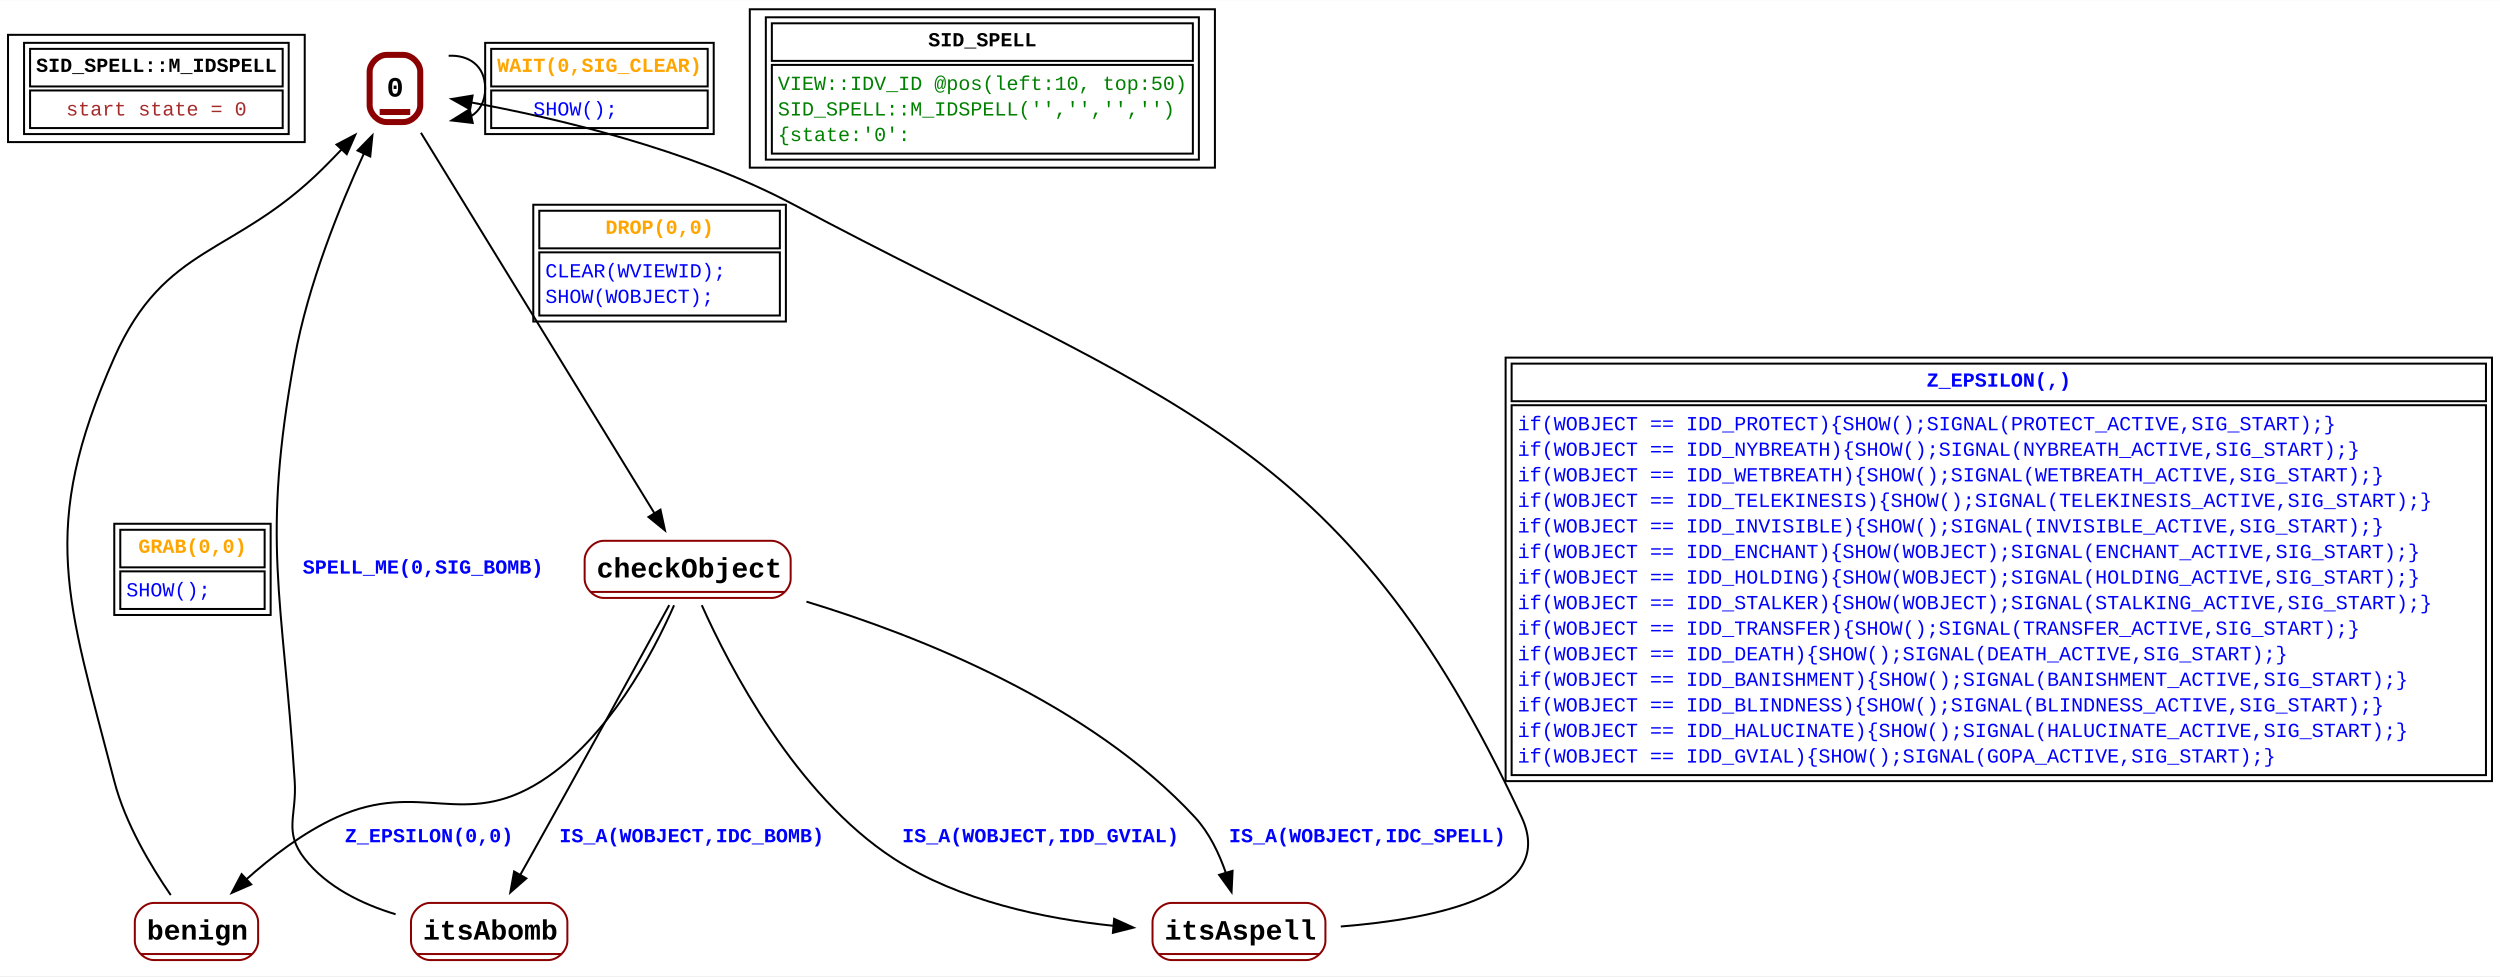
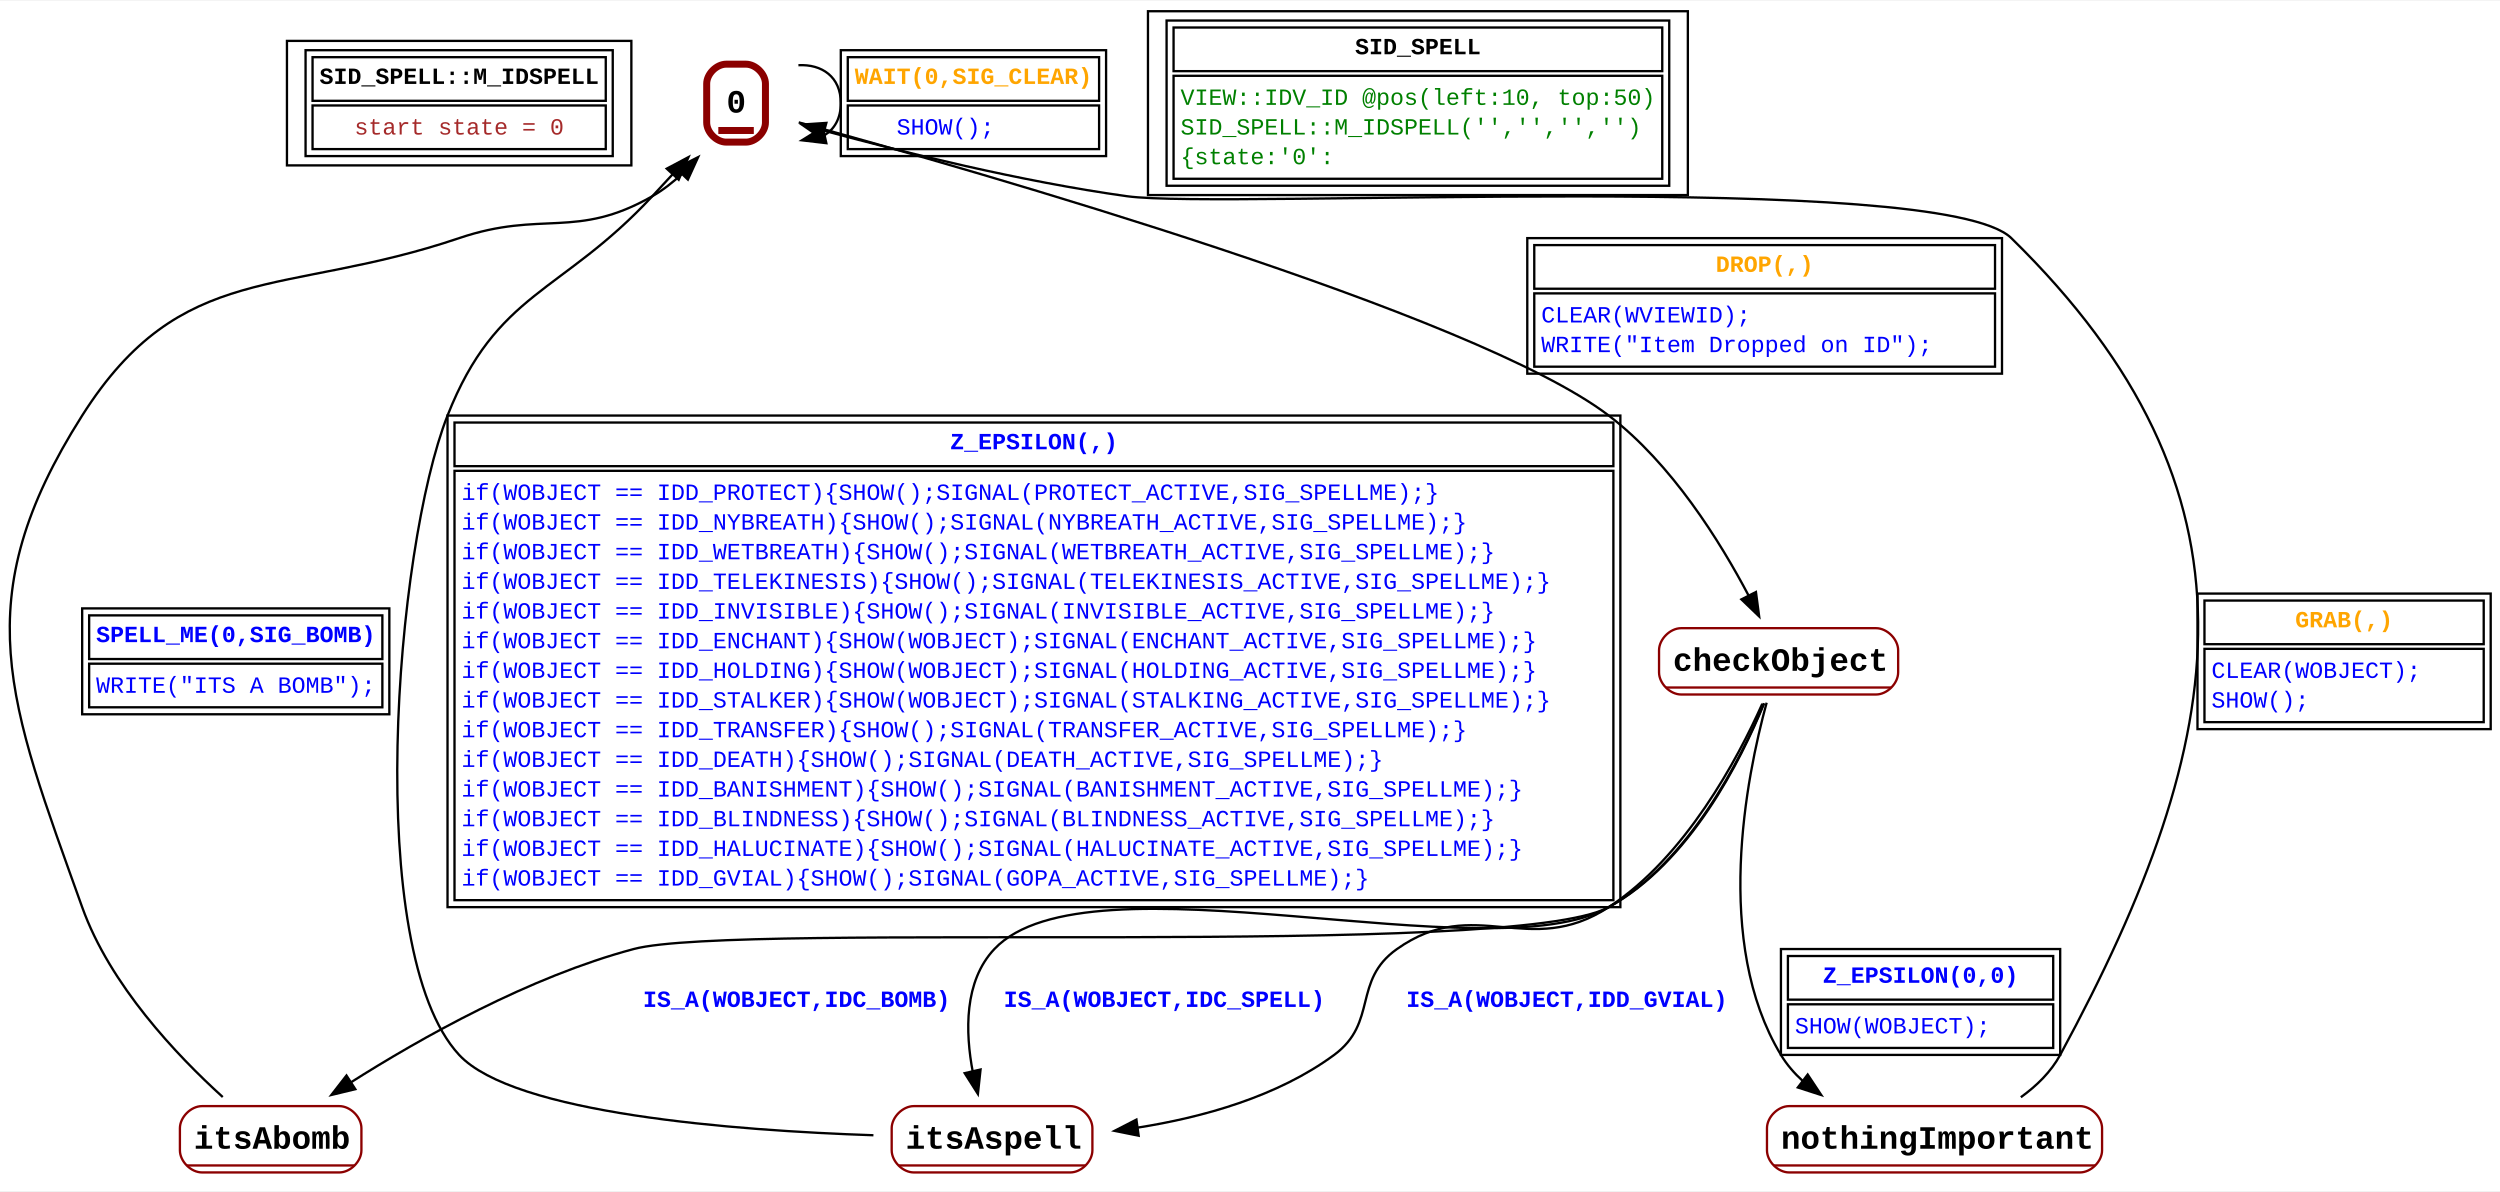
- <svg xmlns="http://www.w3.org/2000/svg" width="1247pt" height="487pt" viewBox="0.00 0.00 1247.00 486.75">
-   <g id="graph0" class="graph" transform="scale(1 1) rotate(0) translate(4 482.75)">
-     <polygon fill="white" stroke="none" points="-4,4 -4,-482.75 1243,-482.75 1243,4 -4,4" />
+ <svg xmlns="http://www.w3.org/2000/svg" width="1074pt" height="512pt" viewBox="0.00 0.00 1074.31 511.50">
+   <g id="graph0" class="graph" transform="scale(1 1) rotate(0) translate(4 507.5)">
+     <polygon fill="white" stroke="none" points="-4,4 -4,-507.5 1070.31,-507.5 1070.31,4 -4,4" />
    <g id="node1" class="node">
-       <polygon fill="none" stroke="black" points="0,-412 0,-465.5 148,-465.5 148,-412 0,-412" />
-       <polygon fill="none" stroke="black" points="11,-439.75 11,-458.5 137,-458.5 137,-439.75 11,-439.75" />
-       <text text-anchor="start" x="14" y="-447" font-family="Courier New" font-weight="bold" font-size="10.00">SID_SPELL::M_IDSPELL</text>
-       <polygon fill="none" stroke="black" points="11,-419 11,-437.75 137,-437.75 137,-419 11,-419" />
-       <text text-anchor="start" x="29" y="-425.25" font-family="Courier New" font-size="10.00" fill="brown">start state = 0</text>
-       <polygon fill="none" stroke="black" points="8,-416 8,-461.5 140,-461.5 140,-416 8,-416" />
+       <polygon fill="none" stroke="black" points="119.31,-436.75 119.31,-490.25 267.31,-490.25 267.31,-436.75 119.31,-436.75" />
+       <polygon fill="none" stroke="black" points="130.31,-464.5 130.31,-483.25 256.31,-483.25 256.31,-464.5 130.31,-464.5" />
+       <text text-anchor="start" x="133.31" y="-471.75" font-family="Courier New" font-weight="bold" font-size="10.00">SID_SPELL::M_IDSPELL</text>
+       <polygon fill="none" stroke="black" points="130.31,-443.75 130.31,-462.5 256.31,-462.5 256.31,-443.75 130.31,-443.75" />
+       <text text-anchor="start" x="148.31" y="-450" font-family="Courier New" font-size="10.00" fill="brown">start state = 0</text>
+       <polygon fill="none" stroke="black" points="127.31,-440.75 127.31,-486.25 259.31,-486.25 259.31,-440.75 127.31,-440.75" />
    </g>
    <g id="node2" class="node">
-       <polyline fill="none" stroke="darkred" stroke-width="3" points="185.38,-427 200.62,-427" />
-       <text text-anchor="start" x="188.88" y="-434.7" font-family="Courier New" font-weight="bold" font-size="14.00">0</text>
-       <path fill="none" stroke="darkred" stroke-width="3" d="M188.79,-422C188.79,-422 197.21,-422 197.21,-422 201.42,-422 205.62,-426.21 205.62,-430.42 205.62,-430.42 205.62,-447.08 205.62,-447.08 205.62,-451.29 201.42,-455.5 197.21,-455.5 197.21,-455.5 188.79,-455.5 188.79,-455.5 184.58,-455.5 180.38,-451.29 180.38,-447.08 180.38,-447.08 180.38,-430.42 180.38,-430.42 180.38,-426.21 184.58,-422 188.79,-422" />
+       <polyline fill="none" stroke="darkred" stroke-width="3" points="304.68,-451.75 319.93,-451.75" />
+       <text text-anchor="start" x="308.18" y="-459.45" font-family="Courier New" font-weight="bold" font-size="14.00">0</text>
+       <path fill="none" stroke="darkred" stroke-width="3" d="M308.1,-446.75C308.1,-446.75 316.51,-446.75 316.51,-446.75 320.72,-446.75 324.93,-450.96 324.93,-455.17 324.93,-455.17 324.93,-471.83 324.93,-471.83 324.93,-476.04 320.72,-480.25 316.51,-480.25 316.51,-480.25 308.1,-480.25 308.1,-480.25 303.89,-480.25 299.68,-476.04 299.68,-471.83 299.68,-471.83 299.68,-455.17 299.68,-455.17 299.68,-450.96 303.89,-446.75 308.1,-446.75" />
    </g>
    <g id="edge2" class="edge">
-       <path fill="none" stroke="black" d="M219.79,-455.05C229.78,-455.58 238,-450.15 238,-438.75 238,-432.16 235.25,-427.56 231.01,-424.96" />
-       <polygon fill="black" stroke="black" points="231.79,-421.55 221.27,-422.78 230.27,-428.38 231.79,-421.55" />
-       <polygon fill="none" stroke="black" points="241,-439.75 241,-458.5 349,-458.5 349,-439.75 241,-439.75" />
-       <text text-anchor="start" x="244" y="-447" font-family="Courier New" font-weight="bold" font-size="10.00" fill="orange">WAIT(0,SIG_CLEAR)</text>
-       <polygon fill="none" stroke="black" points="241,-419 241,-437.75 349,-437.75 349,-419 241,-419" />
-       <text text-anchor="start" x="262" y="-425.25" font-family="Courier New" font-size="10.00" fill="blue">    SHOW();</text>
-       <polygon fill="none" stroke="black" points="238,-416 238,-461.5 352,-461.5 352,-416 238,-416" />
+       <path fill="none" stroke="black" d="M339.1,-479.8C349.09,-480.33 357.31,-474.9 357.31,-463.5 357.31,-456.91 354.56,-452.31 350.31,-449.71" />
+       <polygon fill="black" stroke="black" points="351.1,-446.3 340.58,-447.53 349.57,-453.13 351.1,-446.3" />
+       <polygon fill="none" stroke="black" points="360.31,-464.5 360.31,-483.25 468.31,-483.25 468.31,-464.5 360.31,-464.5" />
+       <text text-anchor="start" x="363.31" y="-471.75" font-family="Courier New" font-weight="bold" font-size="10.00" fill="orange">WAIT(0,SIG_CLEAR)</text>
+       <polygon fill="none" stroke="black" points="360.31,-443.75 360.31,-462.5 468.31,-462.5 468.31,-443.75 360.31,-443.75" />
+       <text text-anchor="start" x="381.31" y="-450" font-family="Courier New" font-size="10.00" fill="blue">    SHOW();</text>
+       <polygon fill="none" stroke="black" points="357.31,-440.75 357.31,-486.25 471.31,-486.25 471.31,-440.75 357.31,-440.75" />
    </g>
    <g id="node3" class="node">
-       <polyline fill="none" stroke="darkred" points="290.62,-187.62 387.38,-187.62" />
-       <text text-anchor="start" x="293.62" y="-194.82" font-family="Courier New" font-weight="bold" font-size="14.00">checkObject</text>
-       <path fill="none" stroke="darkred" d="M297.12,-184.62C297.12,-184.62 380.88,-184.62 380.88,-184.62 385.62,-184.62 390.38,-189.38 390.38,-194.12 390.38,-194.12 390.38,-203.62 390.38,-203.62 390.38,-208.38 385.62,-213.12 380.88,-213.12 380.88,-213.12 297.12,-213.12 297.12,-213.12 292.38,-213.12 287.62,-208.38 287.62,-203.62 287.62,-203.62 287.62,-194.12 287.62,-194.12 287.62,-189.38 292.38,-184.62 297.12,-184.62" />
+       <polyline fill="none" stroke="darkred" points="711.93,-212.38 808.68,-212.38" />
+       <text text-anchor="start" x="714.93" y="-219.57" font-family="Courier New" font-weight="bold" font-size="14.00">checkObject</text>
+       <path fill="none" stroke="darkred" d="M718.43,-209.38C718.43,-209.38 802.18,-209.38 802.18,-209.38 806.93,-209.38 811.68,-214.12 811.68,-218.88 811.68,-218.88 811.68,-228.38 811.68,-228.38 811.68,-233.12 806.93,-237.88 802.18,-237.88 802.18,-237.88 718.43,-237.88 718.43,-237.88 713.68,-237.88 708.93,-233.12 708.93,-228.38 708.93,-228.38 708.93,-218.88 708.93,-218.88 708.93,-214.12 713.68,-209.38 718.43,-209.38" />
    </g>
    <g id="edge1" class="edge">
-       <path fill="none" stroke="black" d="M205.96,-416.64C232.55,-373.31 293.25,-274.42 322.56,-226.66" />
-       <polygon fill="black" stroke="black" points="325.44,-228.66 327.69,-218.31 319.47,-225 325.44,-228.66" />
-       <polygon fill="none" stroke="black" points="265,-359 265,-377.75 385,-377.75 385,-359 265,-359" />
-       <text text-anchor="start" x="298" y="-366.25" font-family="Courier New" font-weight="bold" font-size="10.00" fill="orange">DROP(0,0)</text>
-       <polygon fill="none" stroke="black" points="265,-325.5 265,-357 385,-357 385,-325.5 265,-325.5" />
-       <text text-anchor="start" x="268" y="-344.5" font-family="Courier New" font-size="10.00" fill="blue">    CLEAR(WVIEWID);</text>
-       <text text-anchor="start" x="268" y="-331.75" font-family="Courier New" font-size="10.00" fill="blue">    SHOW(WOBJECT);</text>
-       <polygon fill="none" stroke="black" points="262,-322.5 262,-380.75 388,-380.75 388,-322.5 262,-322.5" />
+       <path fill="none" stroke="black" d="M339.23,-455.25C415.26,-434.43 629.76,-373.14 687.31,-329.25 714.34,-308.64 735.2,-275.13 747.57,-251.6" />
+       <polygon fill="black" stroke="black" points="750.57,-253.43 751.96,-242.92 744.32,-250.26 750.57,-253.43" />
+       <polygon fill="none" stroke="black" points="655.31,-383.75 655.31,-402.5 853.31,-402.5 853.31,-383.75 655.31,-383.75" />
+       <text text-anchor="start" x="733.31" y="-391" font-family="Courier New" font-weight="bold" font-size="10.00" fill="orange">DROP(,)</text>
+       <polygon fill="none" stroke="black" points="655.31,-350.25 655.31,-381.75 853.31,-381.75 853.31,-350.25 655.31,-350.25" />
+       <text text-anchor="start" x="658.31" y="-369.25" font-family="Courier New" font-size="10.00" fill="blue">    CLEAR(WVIEWID);</text>
+       <text text-anchor="start" x="658.31" y="-356.5" font-family="Courier New" font-size="10.00" fill="blue">    WRITE("Item Dropped on ID");</text>
+       <polygon fill="none" stroke="black" points="652.31,-347.25 652.31,-405.5 856.31,-405.5 856.31,-347.25 652.31,-347.25" />
    </g>
    <g id="node4" class="node">
-       <polyline fill="none" stroke="darkred" points="66.25,-7 121.75,-7" />
-       <text text-anchor="start" x="69.25" y="-14.2" font-family="Courier New" font-weight="bold" font-size="14.00">benign</text>
-       <path fill="none" stroke="darkred" d="M72.75,-4C72.75,-4 115.25,-4 115.25,-4 120,-4 124.75,-8.75 124.75,-13.5 124.75,-13.5 124.75,-23 124.75,-23 124.75,-27.75 120,-32.5 115.25,-32.5 115.25,-32.5 72.75,-32.5 72.75,-32.5 68,-32.5 63.25,-27.75 63.25,-23 63.25,-23 63.25,-13.5 63.25,-13.5 63.25,-8.75 68,-4 72.75,-4" />
+       <polyline fill="none" stroke="darkred" points="76.31,-7 148.31,-7" />
+       <text text-anchor="start" x="79.31" y="-14.2" font-family="Courier New" font-weight="bold" font-size="14.00">itsAbomb</text>
+       <path fill="none" stroke="darkred" d="M82.81,-4C82.81,-4 141.81,-4 141.81,-4 146.56,-4 151.31,-8.75 151.31,-13.5 151.31,-13.5 151.31,-23 151.31,-23 151.31,-27.75 146.56,-32.5 141.81,-32.5 141.81,-32.5 82.81,-32.5 82.81,-32.5 78.06,-32.5 73.31,-27.75 73.31,-23 73.31,-23 73.31,-13.5 73.31,-13.5 73.31,-8.75 78.06,-4 82.81,-4" />
+     </g>
+     <g id="edge3" class="edge">
+       <path fill="none" stroke="black" d="M754.06,-205.51C744.14,-181.12 722.25,-137.19 687.31,-118 646.46,-95.57 313.33,-111.99 268.31,-100 223.5,-88.07 176.89,-61.82 146.42,-42.48" />
+       <polygon fill="black" stroke="black" points="148.69,-39.78 138.39,-37.29 144.89,-45.66 148.69,-39.78" />
+       <text text-anchor="start" x="272.31" y="-75.12" font-family="Courier New" font-weight="bold" font-size="10.00" fill="blue">IS_A(WOBJECT,IDC_BOMB)</text>
+     </g>
+     <g id="node5" class="node">
+       <polyline fill="none" stroke="darkred" points="382.18,-7 462.43,-7" />
+       <text text-anchor="start" x="385.18" y="-14.2" font-family="Courier New" font-weight="bold" font-size="14.00">itsAspell</text>
+       <path fill="none" stroke="darkred" d="M388.68,-4C388.68,-4 455.93,-4 455.93,-4 460.68,-4 465.43,-8.75 465.43,-13.5 465.43,-13.5 465.43,-23 465.43,-23 465.43,-27.75 460.68,-32.5 455.93,-32.5 455.93,-32.5 388.68,-32.5 388.68,-32.5 383.93,-32.5 379.18,-27.75 379.18,-23 379.18,-23 379.18,-13.5 379.18,-13.5 379.18,-8.75 383.93,-4 388.68,-4" />
+     </g>
+     <g id="edge4" class="edge">
+       <path fill="none" stroke="black" d="M754,-205.63C744,-181.38 722,-137.63 687.31,-118 636.12,-89.05 463.71,-142.72 423.31,-100 410.27,-86.21 410.73,-64.43 414.07,-46.96" />
+       <polygon fill="black" stroke="black" points="417.37,-48.24 416.23,-37.71 410.55,-46.66 417.37,-48.24" />
+       <text text-anchor="start" x="427.31" y="-75.12" font-family="Courier New" font-weight="bold" font-size="10.00" fill="blue">IS_A(WOBJECT,IDC_SPELL)</text>
+     </g>
+     <g id="edge5" class="edge">
+       <path fill="none" stroke="black" d="M753.3,-205.41C742.71,-181.72 720.32,-139.55 687.31,-118 652.78,-95.46 629.97,-123.8 596.31,-100 577.1,-86.43 588.23,-68.45 569.31,-54.5 544.98,-36.57 512.8,-27.64 484.76,-23.24" />
+       <polygon fill="black" stroke="black" points="485.31,-19.78 474.93,-21.87 484.35,-26.71 485.31,-19.78" />
+       <text text-anchor="start" x="600.31" y="-75.12" font-family="Courier New" font-weight="bold" font-size="10.00" fill="blue">IS_A(WOBJECT,IDD_GVIAL)</text>
+     </g>
+     <g id="node6" class="node">
+       <polyline fill="none" stroke="darkred" points="758.31,-7 896.31,-7" />
+       <text text-anchor="start" x="761.31" y="-14.2" font-family="Courier New" font-weight="bold" font-size="14.00">nothingImportant</text>
+       <path fill="none" stroke="darkred" d="M764.81,-4C764.81,-4 889.81,-4 889.81,-4 894.56,-4 899.31,-8.75 899.31,-13.5 899.31,-13.5 899.31,-23 899.31,-23 899.31,-27.75 894.56,-32.5 889.81,-32.5 889.81,-32.5 764.81,-32.5 764.81,-32.5 760.06,-32.5 755.31,-27.75 755.31,-23 755.31,-23 755.31,-13.5 755.31,-13.5 755.31,-8.75 760.06,-4 764.81,-4" />
+     </g>
+     <g id="edge6" class="edge">
+       <path fill="none" stroke="black" d="M755.17,-205.85C746.41,-173.8 732.19,-102.73 761.31,-54.5 763.84,-50.31 767.05,-46.59 770.7,-43.29" />
+       <polygon fill="black" stroke="black" points="772.8,-46.08 778.65,-37.25 768.57,-40.51 772.8,-46.08" />
+       <polygon fill="none" stroke="black" points="764.31,-78.25 764.31,-97 878.31,-97 878.31,-78.25 764.31,-78.25" />
+       <text text-anchor="start" x="779.31" y="-85.5" font-family="Courier New" font-weight="bold" font-size="10.00" fill="blue">Z_EPSILON(0,0)</text>
+       <polygon fill="none" stroke="black" points="764.31,-57.5 764.31,-76.25 878.31,-76.25 878.31,-57.5 764.31,-57.5" />
+       <text text-anchor="start" x="767.31" y="-63.75" font-family="Courier New" font-size="10.00" fill="blue">    SHOW(WOBJECT);</text>
+       <polygon fill="none" stroke="black" points="761.31,-54.5 761.31,-100 881.31,-100 881.31,-54.5 761.31,-54.5" />
    </g>
    <g id="edge7" class="edge">
-       <path fill="none" stroke="black" d="M332.23,-180.96C321.79,-157.23 299.42,-114.58 266,-93.25 227.2,-68.48 205.94,-94.22 164,-75.25 147.29,-67.69 131.14,-55.23 118.57,-43.98" />
-       <polygon fill="black" stroke="black" points="121.29,-41.73 111.58,-37.49 116.52,-46.86 121.29,-41.73" />
-       <text text-anchor="start" x="168" y="-62.75" font-family="Courier New" font-weight="bold" font-size="10.00" fill="blue">Z_EPSILON(0,0)</text>
-     </g>
-     <g id="node5" class="node">
-       <polyline fill="none" stroke="darkred" points="204,-7 276,-7" />
-       <text text-anchor="start" x="207" y="-14.2" font-family="Courier New" font-weight="bold" font-size="14.00">itsAbomb</text>
-       <path fill="none" stroke="darkred" d="M210.5,-4C210.5,-4 269.5,-4 269.5,-4 274.25,-4 279,-8.75 279,-13.5 279,-13.5 279,-23 279,-23 279,-27.75 274.25,-32.5 269.5,-32.5 269.5,-32.5 210.5,-32.5 210.5,-32.5 205.75,-32.5 201,-27.75 201,-23 201,-23 201,-13.5 201,-13.5 201,-8.75 205.75,-4 210.5,-4" />
-     </g>
-     <g id="edge4" class="edge">
-       <path fill="none" stroke="black" d="M329.82,-181.06C315.17,-154.24 285.52,-100.14 260,-54.5 258.51,-51.83 256.94,-49.05 255.38,-46.27" />
-       <polygon fill="black" stroke="black" points="258.53,-44.73 250.55,-37.75 252.44,-48.18 258.53,-44.73" />
-       <text text-anchor="start" x="275" y="-62.75" font-family="Courier New" font-weight="bold" font-size="10.00" fill="blue">IS_A(WOBJECT,IDC_BOMB)</text>
-     </g>
-     <g id="node6" class="node">
-       <polyline fill="none" stroke="darkred" points="573.88,-7 654.12,-7" />
-       <text text-anchor="start" x="576.88" y="-14.2" font-family="Courier New" font-weight="bold" font-size="14.00">itsAspell</text>
-       <path fill="none" stroke="darkred" d="M580.38,-4C580.38,-4 647.62,-4 647.62,-4 652.38,-4 657.12,-8.75 657.12,-13.5 657.12,-13.5 657.12,-23 657.12,-23 657.12,-27.75 652.38,-32.5 647.62,-32.5 647.62,-32.5 580.38,-32.5 580.38,-32.5 575.62,-32.5 570.88,-27.75 570.88,-23 570.88,-23 570.88,-13.5 570.88,-13.5 570.88,-8.75 575.62,-4 580.38,-4" />
-     </g>
-     <g id="edge5" class="edge">
-       <path fill="none" stroke="black" d="M398.27,-182.77C454.98,-165.5 539.44,-132.02 592,-75.25 599.19,-67.48 604.14,-57.09 607.49,-47.37" />
-       <polygon fill="black" stroke="black" points="610.8,-48.49 610.3,-37.91 604.09,-46.5 610.8,-48.49" />
-       <text text-anchor="start" x="609" y="-62.75" font-family="Courier New" font-weight="bold" font-size="10.00" fill="blue">IS_A(WOBJECT,IDC_SPELL)</text>
-     </g>
-     <g id="edge6" class="edge">
-       <path fill="none" stroke="black" d="M346.05,-181C359.72,-150.48 392.87,-86.34 442,-54.5 474.41,-33.5 516.86,-24.65 551.48,-21.07" />
-       <polygon fill="black" stroke="black" points="551.74,-24.56 561.38,-20.18 551.11,-17.59 551.74,-24.56" />
-       <text text-anchor="start" x="446" y="-62.75" font-family="Courier New" font-weight="bold" font-size="10.00" fill="blue">IS_A(WOBJECT,IDD_GVIAL)</text>
-     </g>
-     <g id="edge3" class="edge">
-       <path fill="none" stroke="black" d="M81.17,-36.41C71.29,-50.76 58.44,-72.2 53,-93.25 29.5,-184.15 14.95,-218.67 53,-304.5 78.28,-361.53 112.69,-354.84 157,-398.75 160.15,-401.87 163.39,-405.2 166.57,-408.54" />
-       <polygon fill="black" stroke="black" points="163.86,-410.76 173.24,-415.68 168.97,-405.98 163.86,-410.76" />
-       <polygon fill="none" stroke="black" points="56,-199.88 56,-218.62 128,-218.62 128,-199.88 56,-199.88" />
-       <text text-anchor="start" x="65" y="-207.12" font-family="Courier New" font-weight="bold" font-size="10.00" fill="orange">GRAB(0,0)</text>
-       <polygon fill="none" stroke="black" points="56,-179.12 56,-197.88 128,-197.88 128,-179.12 56,-179.12" />
-       <text text-anchor="start" x="59" y="-185.38" font-family="Courier New" font-size="10.00" fill="blue">    SHOW();</text>
-       <polygon fill="none" stroke="black" points="53,-176.12 53,-221.62 131,-221.62 131,-176.12 53,-176.12" />
+       <path fill="none" stroke="black" d="M91.72,-36.4C71.91,-54.37 43.25,-84.59 31.31,-118 -0.31,-206.4 -19,-249.97 31.31,-329.25 73.94,-396.44 117.94,-379.96 193.31,-405.5 229.05,-417.61 243.54,-404.76 276.31,-423.5 280.96,-426.16 285.36,-429.63 289.38,-433.4" />
+       <polygon fill="black" stroke="black" points="286.55,-435.51 296,-440.3 291.6,-430.66 286.55,-435.51" />
+       <polygon fill="none" stroke="black" points="34.31,-224.62 34.31,-243.38 160.31,-243.38 160.31,-224.62 34.31,-224.62" />
+       <text text-anchor="start" x="37.31" y="-231.88" font-family="Courier New" font-weight="bold" font-size="10.00" fill="blue">SPELL_ME(0,SIG_BOMB)</text>
+       <polygon fill="none" stroke="black" points="34.31,-203.88 34.31,-222.62 160.31,-222.62 160.31,-203.88 34.31,-203.88" />
+       <text text-anchor="start" x="37.31" y="-210.12" font-family="Courier New" font-size="10.00" fill="blue">WRITE("ITS A BOMB");</text>
+       <polygon fill="none" stroke="black" points="31.31,-200.88 31.31,-246.38 163.31,-246.38 163.31,-200.88 31.31,-200.88" />
    </g>
    <g id="edge8" class="edge">
-       <path fill="none" stroke="black" d="M193.33,-26.84C176.58,-31.92 159.1,-40.39 148,-54.5 137.26,-68.15 144.11,-75.92 143,-93.25 136.98,-186.95 126.24,-212.12 143,-304.5 149.59,-340.83 165.52,-380.14 177.64,-406.58" />
-       <polygon fill="black" stroke="black" points="174.35,-407.79 181.76,-415.36 180.68,-404.82 174.35,-407.79" />
-       <text text-anchor="start" x="147" y="-196.75" font-family="Courier New" font-weight="bold" font-size="10.00" fill="blue">SPELL_ME(0,SIG_BOMB)</text>
+       <path fill="none" stroke="black" d="M371.33,-19.98C311.3,-22.01 216.74,-29.26 193.31,-54.5 151.76,-99.25 165.91,-272.44 188.31,-329.25 209.33,-382.57 237.31,-381.5 276.31,-423.5 279.17,-426.59 282.16,-429.81 285.14,-433.03" />
+       <polygon fill="black" stroke="black" points="282.51,-435.35 291.87,-440.32 287.65,-430.6 282.51,-435.35" />
+       <polygon fill="none" stroke="black" points="191.31,-307.5 191.31,-326.25 689.31,-326.25 689.31,-307.5 191.31,-307.5" />
+       <text text-anchor="start" x="404.31" y="-314.75" font-family="Courier New" font-weight="bold" font-size="10.00" fill="blue">Z_EPSILON(,)</text>
+       <polygon fill="none" stroke="black" points="191.31,-121 191.31,-305.5 689.31,-305.5 689.31,-121 191.31,-121" />
+       <text text-anchor="start" x="194.31" y="-293" font-family="Courier New" font-size="10.00" fill="blue">    if(WOBJECT == IDD_PROTECT){SHOW();SIGNAL(PROTECT_ACTIVE,SIG_SPELLME);}</text>
+       <text text-anchor="start" x="194.31" y="-280.25" font-family="Courier New" font-size="10.00" fill="blue">    if(WOBJECT == IDD_NYBREATH){SHOW();SIGNAL(NYBREATH_ACTIVE,SIG_SPELLME);}</text>
+       <text text-anchor="start" x="194.31" y="-267.5" font-family="Courier New" font-size="10.00" fill="blue">    if(WOBJECT == IDD_WETBREATH){SHOW();SIGNAL(WETBREATH_ACTIVE,SIG_SPELLME);}</text>
+       <text text-anchor="start" x="194.31" y="-254.75" font-family="Courier New" font-size="10.00" fill="blue">    if(WOBJECT == IDD_TELEKINESIS){SHOW();SIGNAL(TELEKINESIS_ACTIVE,SIG_SPELLME);}</text>
+       <text text-anchor="start" x="194.31" y="-242" font-family="Courier New" font-size="10.00" fill="blue">    if(WOBJECT == IDD_INVISIBLE){SHOW();SIGNAL(INVISIBLE_ACTIVE,SIG_SPELLME);}</text>
+       <text text-anchor="start" x="194.31" y="-229.25" font-family="Courier New" font-size="10.00" fill="blue">    if(WOBJECT == IDD_ENCHANT){SHOW(WOBJECT);SIGNAL(ENCHANT_ACTIVE,SIG_SPELLME);}</text>
+       <text text-anchor="start" x="194.31" y="-216.5" font-family="Courier New" font-size="10.00" fill="blue">    if(WOBJECT == IDD_HOLDING){SHOW(WOBJECT);SIGNAL(HOLDING_ACTIVE,SIG_SPELLME);}</text>
+       <text text-anchor="start" x="194.31" y="-203.75" font-family="Courier New" font-size="10.00" fill="blue">    if(WOBJECT == IDD_STALKER){SHOW(WOBJECT);SIGNAL(STALKING_ACTIVE,SIG_SPELLME);}</text>
+       <text text-anchor="start" x="194.31" y="-191" font-family="Courier New" font-size="10.00" fill="blue">    if(WOBJECT == IDD_TRANSFER){SHOW();SIGNAL(TRANSFER_ACTIVE,SIG_SPELLME);}</text>
+       <text text-anchor="start" x="194.31" y="-178.25" font-family="Courier New" font-size="10.00" fill="blue">    if(WOBJECT == IDD_DEATH){SHOW();SIGNAL(DEATH_ACTIVE,SIG_SPELLME);}</text>
+       <text text-anchor="start" x="194.31" y="-165.5" font-family="Courier New" font-size="10.00" fill="blue">    if(WOBJECT == IDD_BANISHMENT){SHOW();SIGNAL(BANISHMENT_ACTIVE,SIG_SPELLME);}</text>
+       <text text-anchor="start" x="194.31" y="-152.75" font-family="Courier New" font-size="10.00" fill="blue">    if(WOBJECT == IDD_BLINDNESS){SHOW();SIGNAL(BLINDNESS_ACTIVE,SIG_SPELLME);}</text>
+       <text text-anchor="start" x="194.31" y="-140" font-family="Courier New" font-size="10.00" fill="blue">    if(WOBJECT == IDD_HALUCINATE){SHOW();SIGNAL(HALUCINATE_ACTIVE,SIG_SPELLME);}</text>
+       <text text-anchor="start" x="194.31" y="-127.25" font-family="Courier New" font-size="10.00" fill="blue">    if(WOBJECT == IDD_GVIAL){SHOW();SIGNAL(GOPA_ACTIVE,SIG_SPELLME);}</text>
+       <polygon fill="none" stroke="black" points="188.31,-118 188.31,-329.25 692.31,-329.25 692.31,-118 188.31,-118" />
    </g>
    <g id="edge9" class="edge">
-       <path fill="none" stroke="black" d="M664.79,-20.74C712.14,-24.49 772.95,-36.68 755,-75.25 666.02,-266.42 578.12,-281.65 392,-380.75 339.78,-408.56 272.42,-424.17 230.99,-431.78" />
-       <polygon fill="black" stroke="black" points="230.51,-428.31 221.27,-433.49 231.72,-435.2 230.51,-428.31" />
-       <polygon fill="none" stroke="black" points="750,-282.75 750,-301.5 1236,-301.5 1236,-282.75 750,-282.75" />
-       <text text-anchor="start" x="957" y="-290" font-family="Courier New" font-weight="bold" font-size="10.00" fill="blue">Z_EPSILON(,)</text>
-       <polygon fill="none" stroke="black" points="750,-96.25 750,-280.75 1236,-280.75 1236,-96.25 750,-96.25" />
-       <text text-anchor="start" x="753" y="-268.25" font-family="Courier New" font-size="10.00" fill="blue">    if(WOBJECT == IDD_PROTECT){SHOW();SIGNAL(PROTECT_ACTIVE,SIG_START);}</text>
-       <text text-anchor="start" x="753" y="-255.5" font-family="Courier New" font-size="10.00" fill="blue">    if(WOBJECT == IDD_NYBREATH){SHOW();SIGNAL(NYBREATH_ACTIVE,SIG_START);}</text>
-       <text text-anchor="start" x="753" y="-242.75" font-family="Courier New" font-size="10.00" fill="blue">    if(WOBJECT == IDD_WETBREATH){SHOW();SIGNAL(WETBREATH_ACTIVE,SIG_START);}</text>
-       <text text-anchor="start" x="753" y="-230" font-family="Courier New" font-size="10.00" fill="blue">    if(WOBJECT == IDD_TELEKINESIS){SHOW();SIGNAL(TELEKINESIS_ACTIVE,SIG_START);}</text>
-       <text text-anchor="start" x="753" y="-217.25" font-family="Courier New" font-size="10.00" fill="blue">    if(WOBJECT == IDD_INVISIBLE){SHOW();SIGNAL(INVISIBLE_ACTIVE,SIG_START);}</text>
-       <text text-anchor="start" x="753" y="-204.5" font-family="Courier New" font-size="10.00" fill="blue">    if(WOBJECT == IDD_ENCHANT){SHOW(WOBJECT);SIGNAL(ENCHANT_ACTIVE,SIG_START);}</text>
-       <text text-anchor="start" x="753" y="-191.75" font-family="Courier New" font-size="10.00" fill="blue">    if(WOBJECT == IDD_HOLDING){SHOW(WOBJECT);SIGNAL(HOLDING_ACTIVE,SIG_START);}</text>
-       <text text-anchor="start" x="753" y="-179" font-family="Courier New" font-size="10.00" fill="blue">    if(WOBJECT == IDD_STALKER){SHOW(WOBJECT);SIGNAL(STALKING_ACTIVE,SIG_START);}</text>
-       <text text-anchor="start" x="753" y="-166.25" font-family="Courier New" font-size="10.00" fill="blue">    if(WOBJECT == IDD_TRANSFER){SHOW();SIGNAL(TRANSFER_ACTIVE,SIG_START);}</text>
-       <text text-anchor="start" x="753" y="-153.5" font-family="Courier New" font-size="10.00" fill="blue">    if(WOBJECT == IDD_DEATH){SHOW();SIGNAL(DEATH_ACTIVE,SIG_START);}</text>
-       <text text-anchor="start" x="753" y="-140.75" font-family="Courier New" font-size="10.00" fill="blue">    if(WOBJECT == IDD_BANISHMENT){SHOW();SIGNAL(BANISHMENT_ACTIVE,SIG_START);}</text>
-       <text text-anchor="start" x="753" y="-128" font-family="Courier New" font-size="10.00" fill="blue">    if(WOBJECT == IDD_BLINDNESS){SHOW();SIGNAL(BLINDNESS_ACTIVE,SIG_START);}</text>
-       <text text-anchor="start" x="753" y="-115.25" font-family="Courier New" font-size="10.00" fill="blue">    if(WOBJECT == IDD_HALUCINATE){SHOW();SIGNAL(HALUCINATE_ACTIVE,SIG_START);}</text>
-       <text text-anchor="start" x="753" y="-102.5" font-family="Courier New" font-size="10.00" fill="blue">    if(WOBJECT == IDD_GVIAL){SHOW();SIGNAL(GOPA_ACTIVE,SIG_START);}</text>
-       <polygon fill="none" stroke="black" points="747,-93.25 747,-304.5 1239,-304.5 1239,-93.25 747,-93.25" />
+       <path fill="none" stroke="black" d="M864.4,-36.32C871.18,-41.2 877.36,-47.21 881.31,-54.5 955.71,-191.93 971.98,-296.18 860.31,-405.5 830.1,-435.07 522.17,-417.7 480.31,-423.5 434.87,-429.8 383.66,-442.52 349.85,-451.73" />
+       <polygon fill="black" stroke="black" points="349.25,-448.26 340.54,-454.3 351.11,-455.01 349.25,-448.26" />
+       <polygon fill="none" stroke="black" points="943.31,-231 943.31,-249.75 1063.31,-249.75 1063.31,-231 943.31,-231" />
+       <text text-anchor="start" x="982.31" y="-238.25" font-family="Courier New" font-weight="bold" font-size="10.00" fill="orange">GRAB(,)</text>
+       <polygon fill="none" stroke="black" points="943.31,-197.5 943.31,-229 1063.31,-229 1063.31,-197.5 943.31,-197.5" />
+       <text text-anchor="start" x="946.31" y="-216.5" font-family="Courier New" font-size="10.00" fill="blue">    CLEAR(WOBJECT);</text>
+       <text text-anchor="start" x="946.31" y="-203.75" font-family="Courier New" font-size="10.00" fill="blue">    SHOW();</text>
+       <polygon fill="none" stroke="black" points="940.31,-194.5 940.31,-252.75 1066.31,-252.75 1066.31,-194.5 940.31,-194.5" />
    </g>
    <g id="node7" class="node">
-       <polygon fill="none" stroke="black" points="370,-399.25 370,-478.25 602,-478.25 602,-399.25 370,-399.25" />
-       <polygon fill="none" stroke="black" points="381,-452.5 381,-471.25 591,-471.25 591,-452.5 381,-452.5" />
-       <text text-anchor="start" x="459" y="-459.75" font-family="Courier New" font-weight="bold" font-size="10.00">SID_SPELL</text>
-       <polygon fill="none" stroke="black" points="381,-406.25 381,-450.5 591,-450.5 591,-406.25 381,-406.25" />
-       <text text-anchor="start" x="384" y="-438" font-family="Courier New" font-size="10.00" fill="green">VIEW::IDV_ID @pos(left:10, top:50)</text>
-       <text text-anchor="start" x="384" y="-425.25" font-family="Courier New" font-size="10.00" fill="green">SID_SPELL::M_IDSPELL('','','','')</text>
-       <text text-anchor="start" x="384" y="-412.5" font-family="Courier New" font-size="10.00" fill="green">{state:'0':</text>
-       <polygon fill="none" stroke="black" points="378,-403.25 378,-474.25 594,-474.25 594,-403.25 378,-403.25" />
+       <polygon fill="none" stroke="black" points="489.31,-424 489.31,-503 721.31,-503 721.31,-424 489.31,-424" />
+       <polygon fill="none" stroke="black" points="500.31,-477.25 500.31,-496 710.31,-496 710.31,-477.25 500.31,-477.25" />
+       <text text-anchor="start" x="578.31" y="-484.5" font-family="Courier New" font-weight="bold" font-size="10.00">SID_SPELL</text>
+       <polygon fill="none" stroke="black" points="500.31,-431 500.31,-475.25 710.31,-475.25 710.31,-431 500.31,-431" />
+       <text text-anchor="start" x="503.31" y="-462.75" font-family="Courier New" font-size="10.00" fill="green">VIEW::IDV_ID @pos(left:10, top:50)</text>
+       <text text-anchor="start" x="503.31" y="-450" font-family="Courier New" font-size="10.00" fill="green">SID_SPELL::M_IDSPELL('','','','')</text>
+       <text text-anchor="start" x="503.31" y="-437.25" font-family="Courier New" font-size="10.00" fill="green">{state:'0':</text>
+       <polygon fill="none" stroke="black" points="497.31,-428 497.31,-499 713.31,-499 713.31,-428 497.31,-428" />
    </g>
  </g>
</svg>
